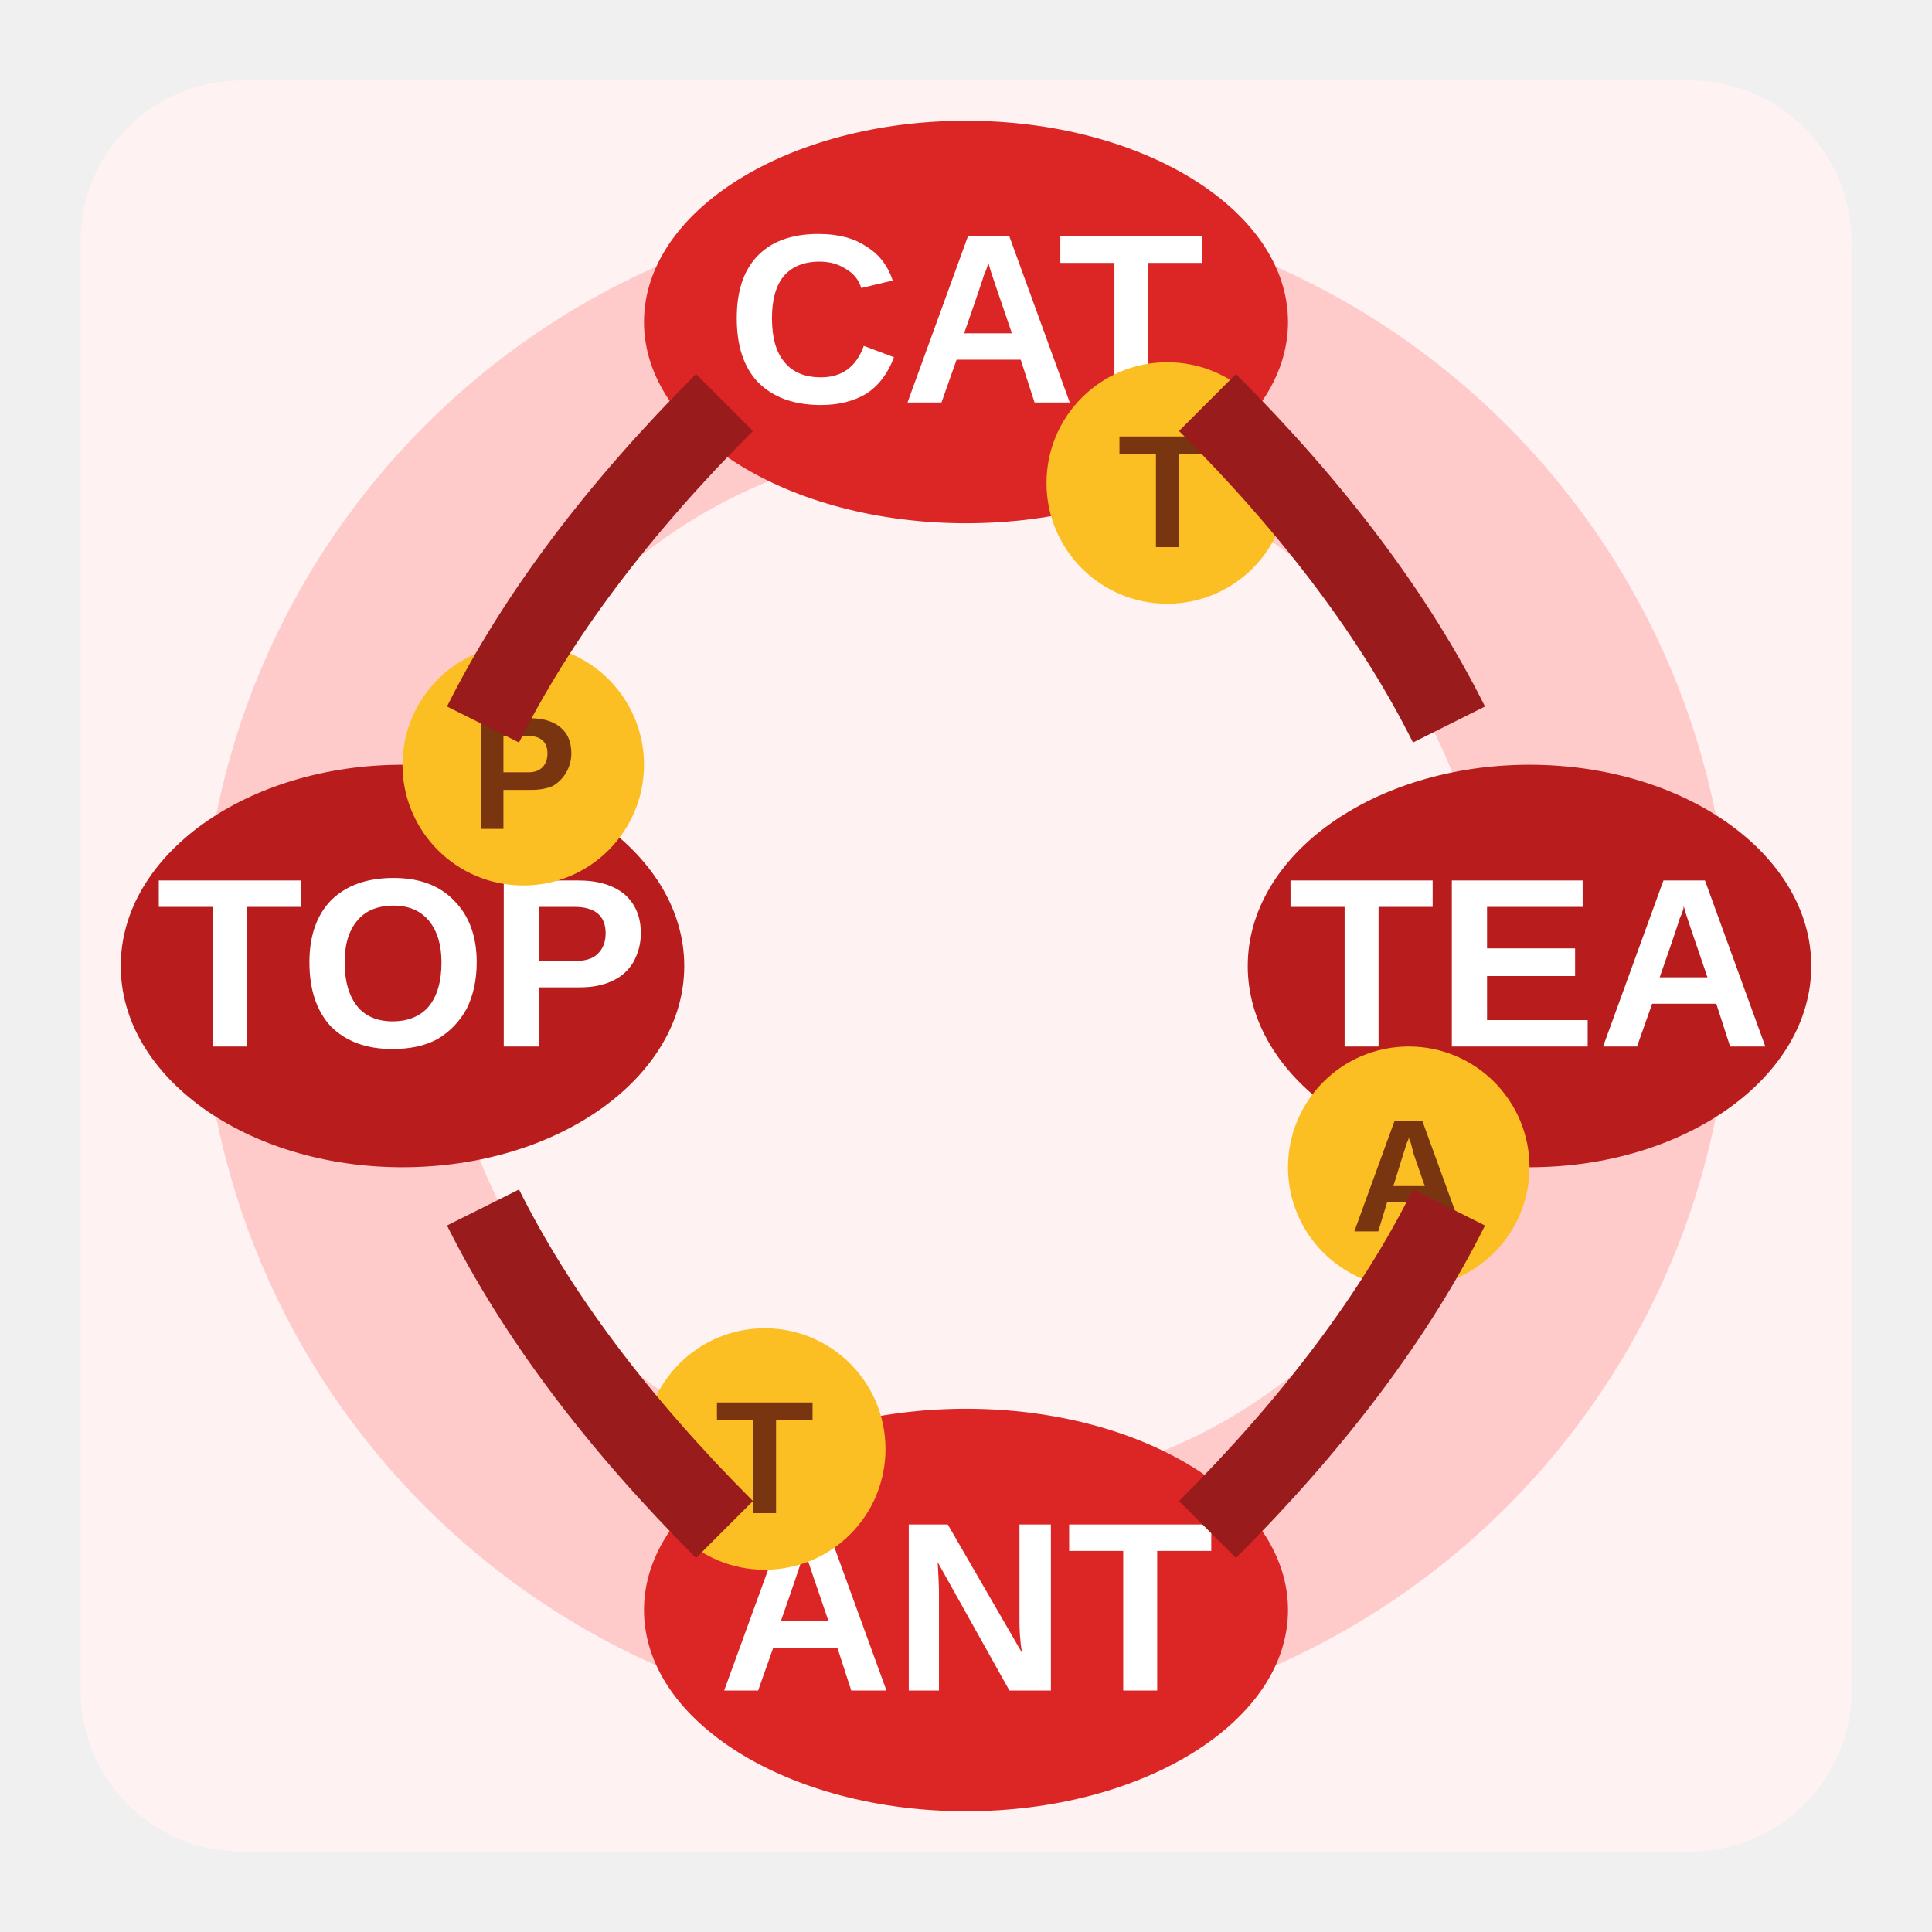
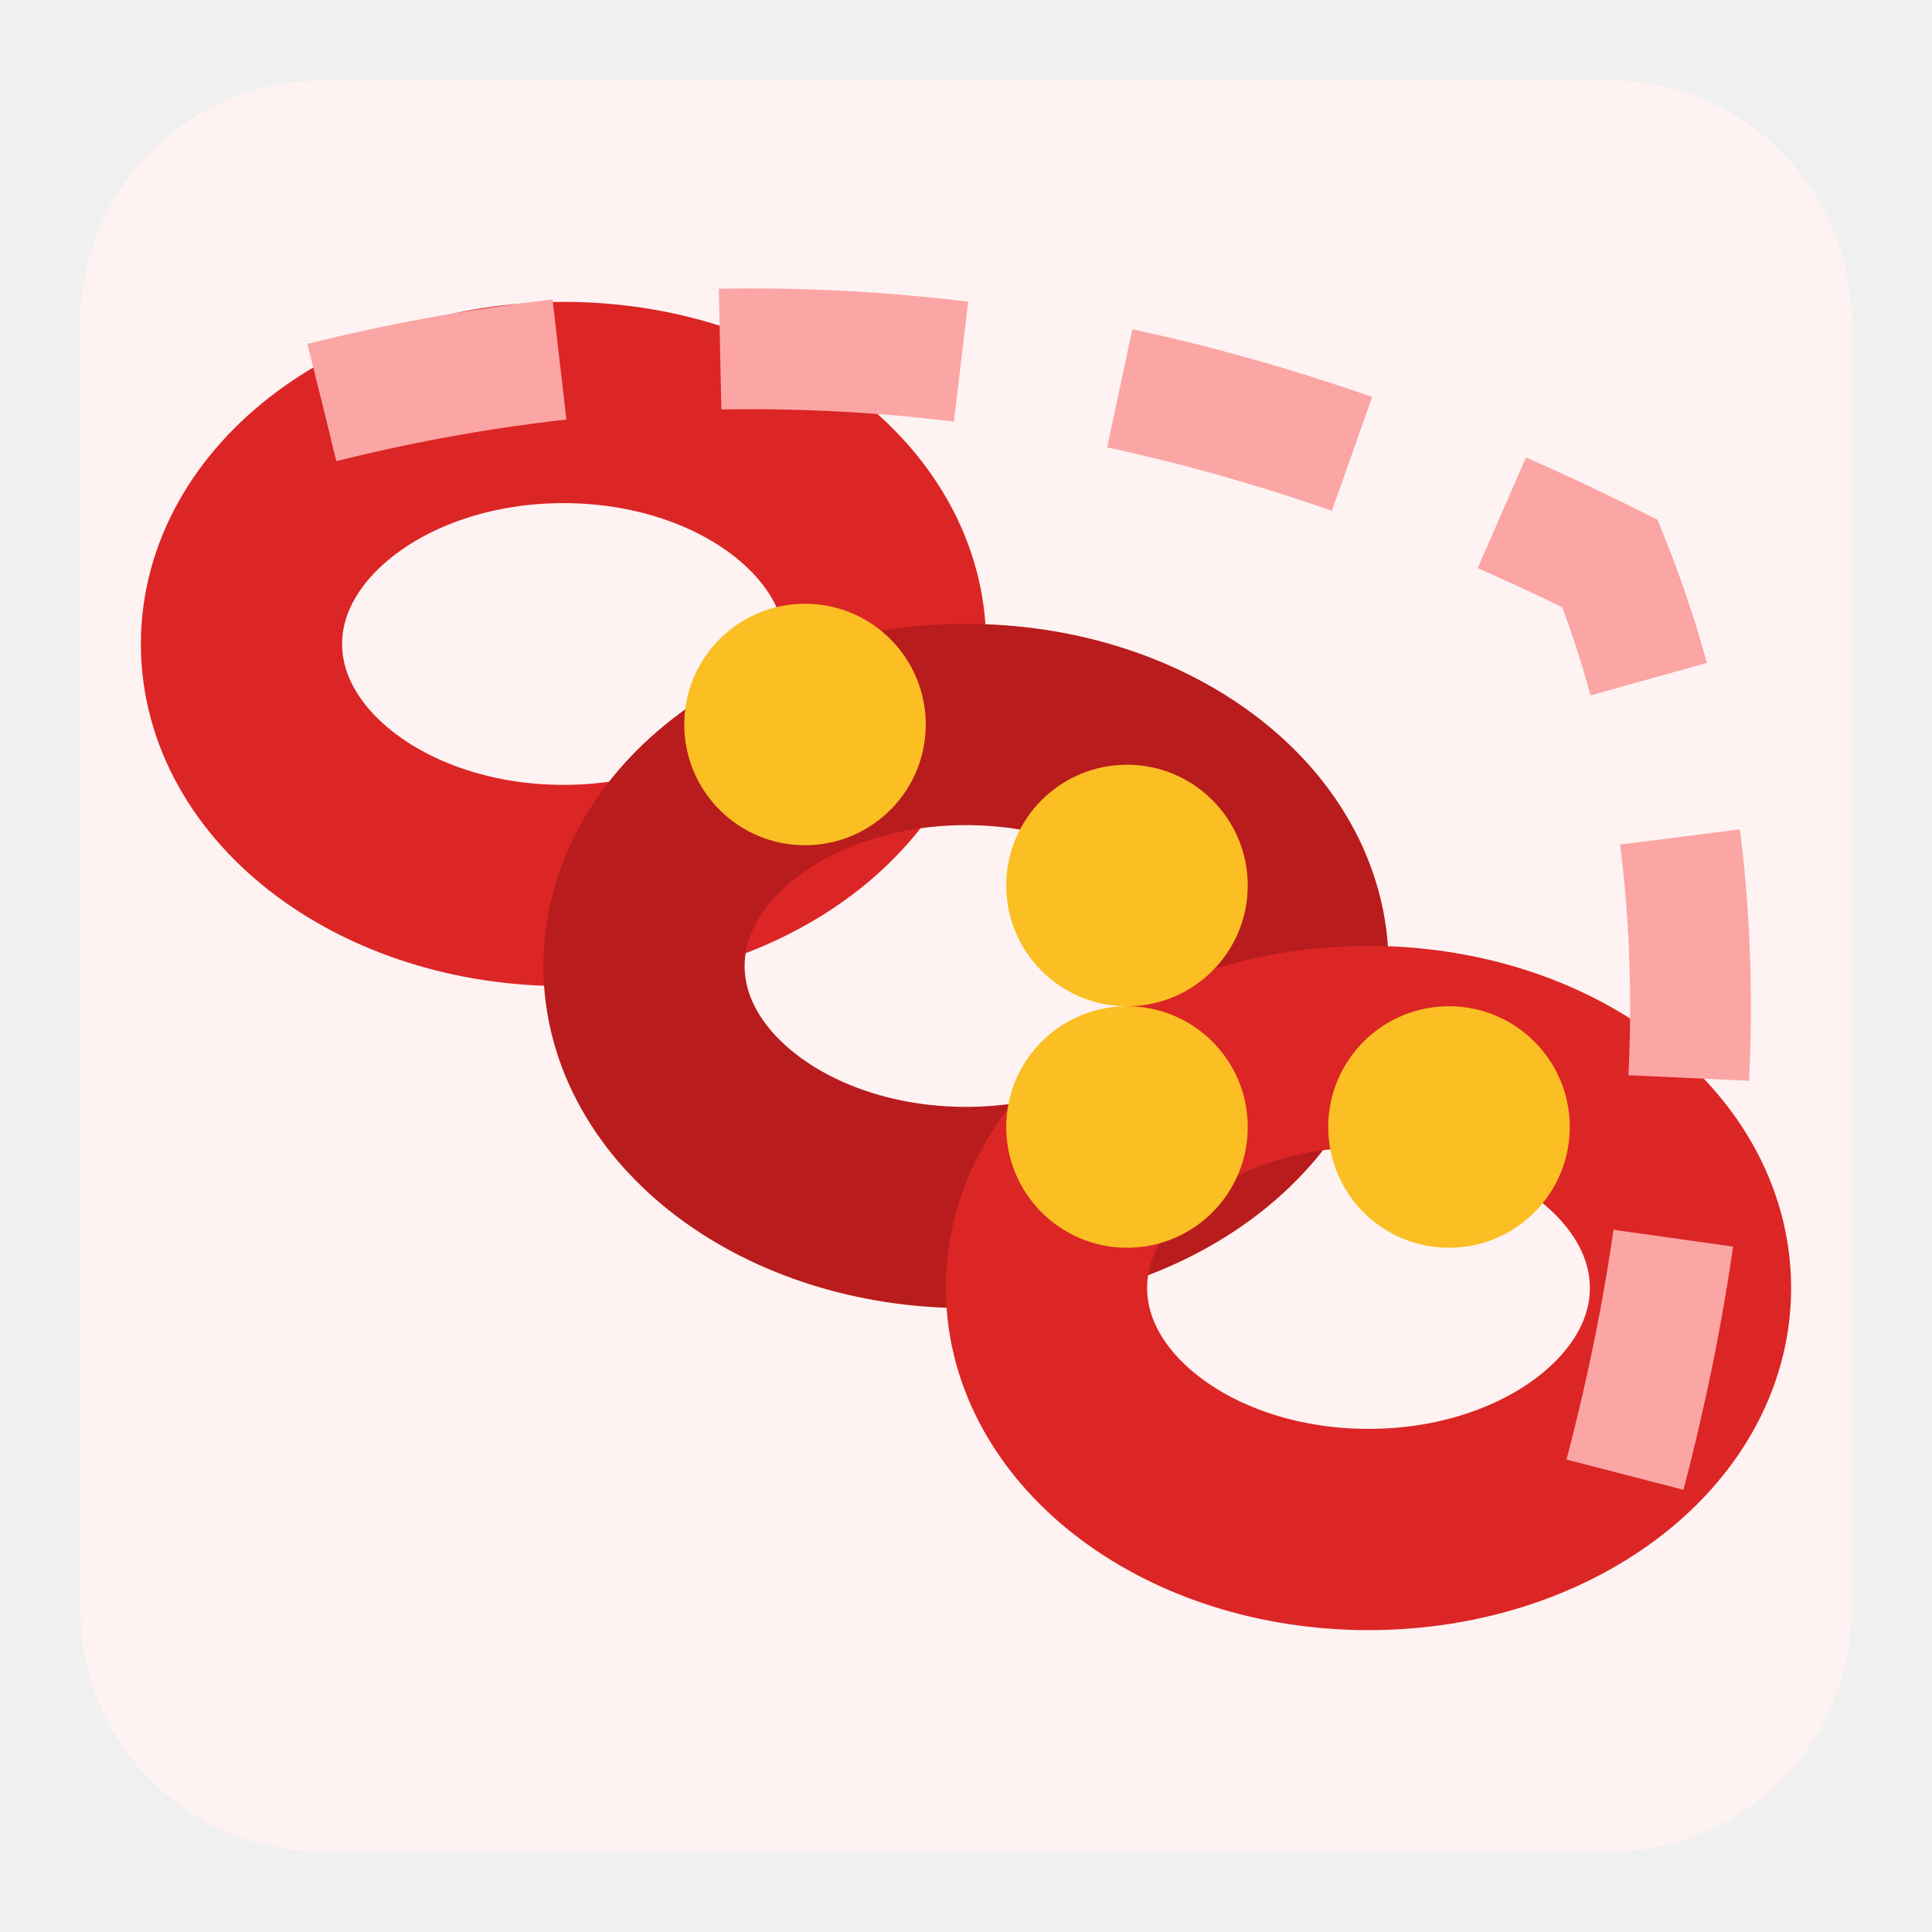
<svg xmlns="http://www.w3.org/2000/svg" viewBox="0 0 24 24" fill="none">
-   <rect x="1" y="1" width="22" height="22" rx="2" fill="#fef2f2" />
-   <circle cx="12" cy="12" r="8" fill="none" stroke="#fecaca" stroke-width="3" />
-   <ellipse cx="12" cy="4" rx="4" ry="2.5" fill="#dc2626" />
-   <text x="12" y="5" font-family="Arial" font-size="3" font-weight="bold" fill="#ffffff" text-anchor="middle">CAT</text>
-   <ellipse cx="19" cy="12" rx="3.5" ry="2.5" fill="#b91c1c" />
-   <text x="19" y="13" font-family="Arial" font-size="3" font-weight="bold" fill="#ffffff" text-anchor="middle">TEA</text>
-   <ellipse cx="12" cy="20" rx="4" ry="2.5" fill="#dc2626" />
-   <text x="12" y="21" font-family="Arial" font-size="3" font-weight="bold" fill="#ffffff" text-anchor="middle">ANT</text>
-   <ellipse cx="5" cy="12" rx="3.5" ry="2.5" fill="#b91c1c" />
-   <text x="5" y="13" font-family="Arial" font-size="3" font-weight="bold" fill="#ffffff" text-anchor="middle">TOP</text>
-   <circle cx="14.5" cy="6" r="1.5" fill="#fbbf24" />
-   <text x="14.5" y="6.8" font-family="Arial" font-size="2" font-weight="bold" fill="#78350f" text-anchor="middle">T</text>
-   <circle cx="17.5" cy="14.5" r="1.5" fill="#fbbf24" />
-   <text x="17.5" y="15.3" font-family="Arial" font-size="2" font-weight="bold" fill="#78350f" text-anchor="middle">A</text>
-   <circle cx="9.5" cy="18" r="1.5" fill="#fbbf24" />
-   <text x="9.5" y="18.8" font-family="Arial" font-size="2" font-weight="bold" fill="#78350f" text-anchor="middle">T</text>
-   <circle cx="6.5" cy="9.5" r="1.5" fill="#fbbf24" />
-   <text x="6.5" y="10.3" font-family="Arial" font-size="2" font-weight="bold" fill="#78350f" text-anchor="middle">P</text>
-   <path d="M15 5 Q17 7, 18 9" stroke="#991b1b" stroke-width="1" fill="none" marker-end="url(#arrow)" />
-   <path d="M18 15 Q17 17, 15 19" stroke="#991b1b" stroke-width="1" fill="none" />
-   <path d="M9 19 Q7 17, 6 15" stroke="#991b1b" stroke-width="1" fill="none" />
-   <path d="M6 9 Q7 7, 9 5" stroke="#991b1b" stroke-width="1" fill="none" />
+   <rect x="1" y="1" width="22" height="22" rx="3" fill="#fef2f2" />
+   <ellipse cx="7" cy="8" rx="4" ry="3" fill="none" stroke="#dc2626" stroke-width="2.5" />
+   <ellipse cx="12" cy="12" rx="4" ry="3" fill="none" stroke="#b91c1c" stroke-width="2.5" />
+   <ellipse cx="17" cy="16" rx="4" ry="3" fill="none" stroke="#dc2626" stroke-width="2.5" />
+   <circle cx="10" cy="9" r="1.5" fill="#fbbf24" />
+   <circle cx="14" cy="11" r="1.5" fill="#fbbf24" />
+   <circle cx="14" cy="14" r="1.5" fill="#fbbf24" />
+   <circle cx="18" cy="14" r="1.5" fill="#fbbf24" />
+   <path d="M4 5 Q12 3, 20 7 Q22 12, 20 19" stroke="#fca5a5" stroke-width="1.5" fill="none" stroke-dasharray="3,2" />
</svg>
